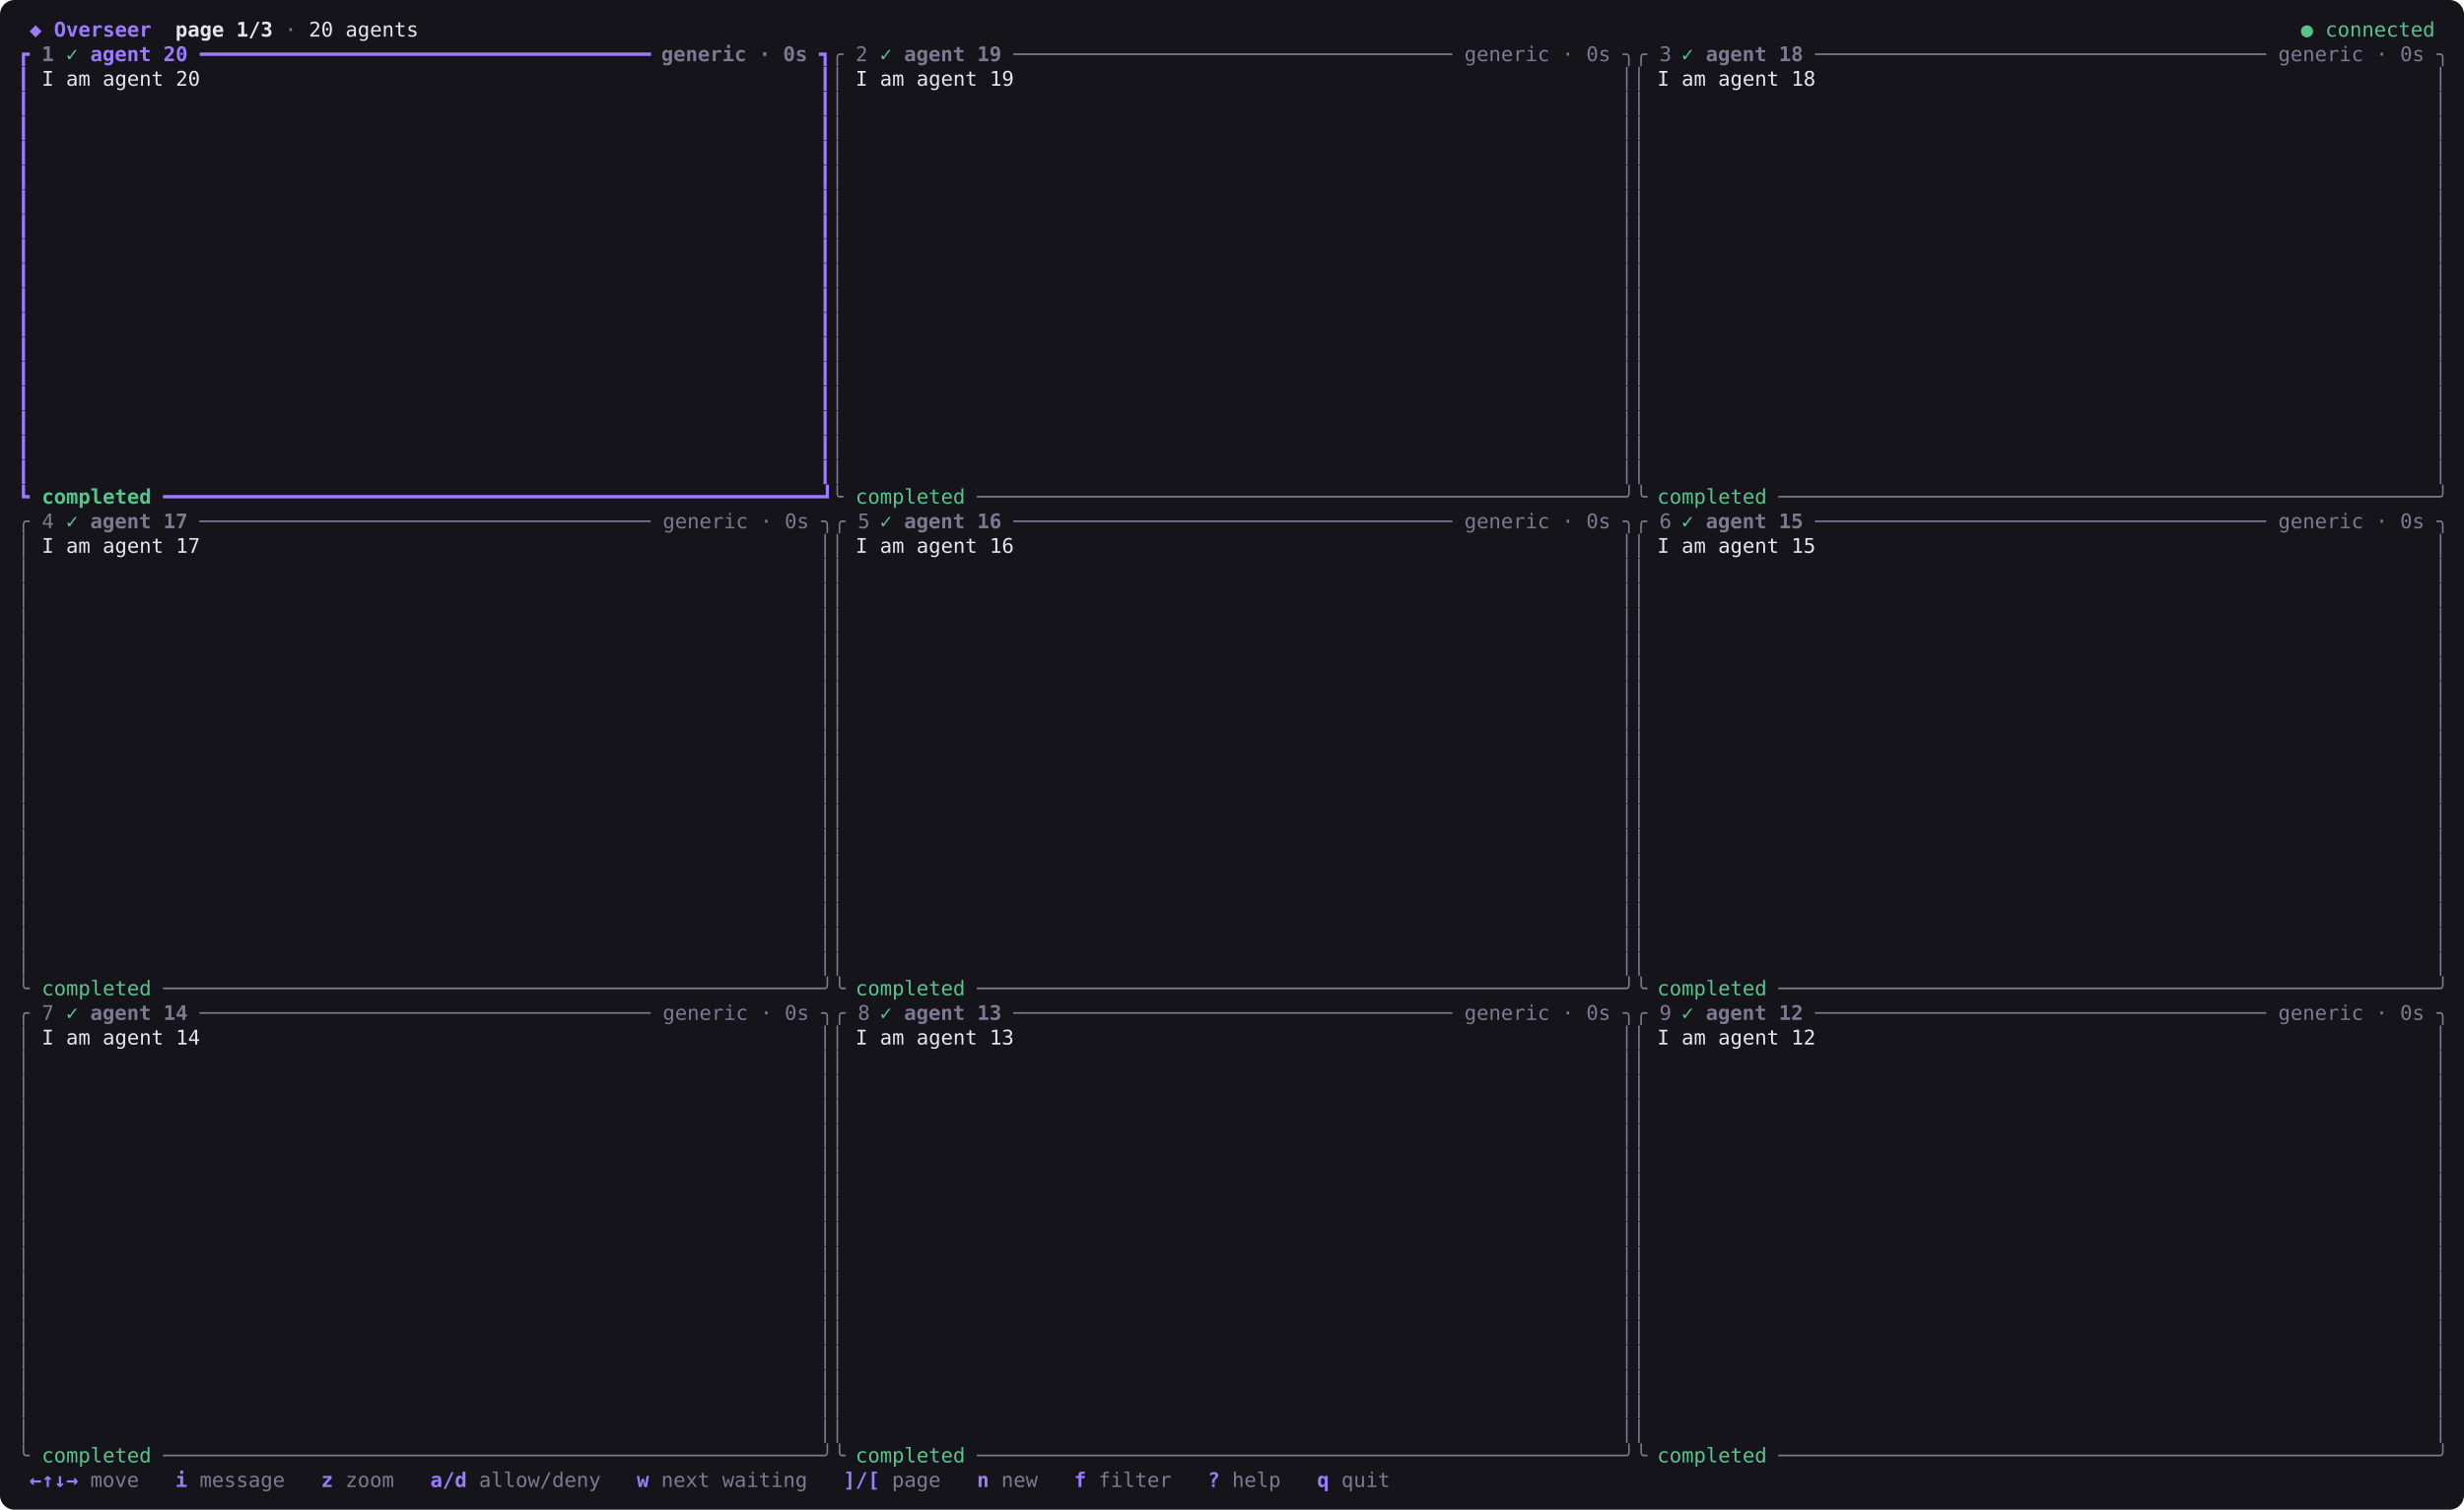
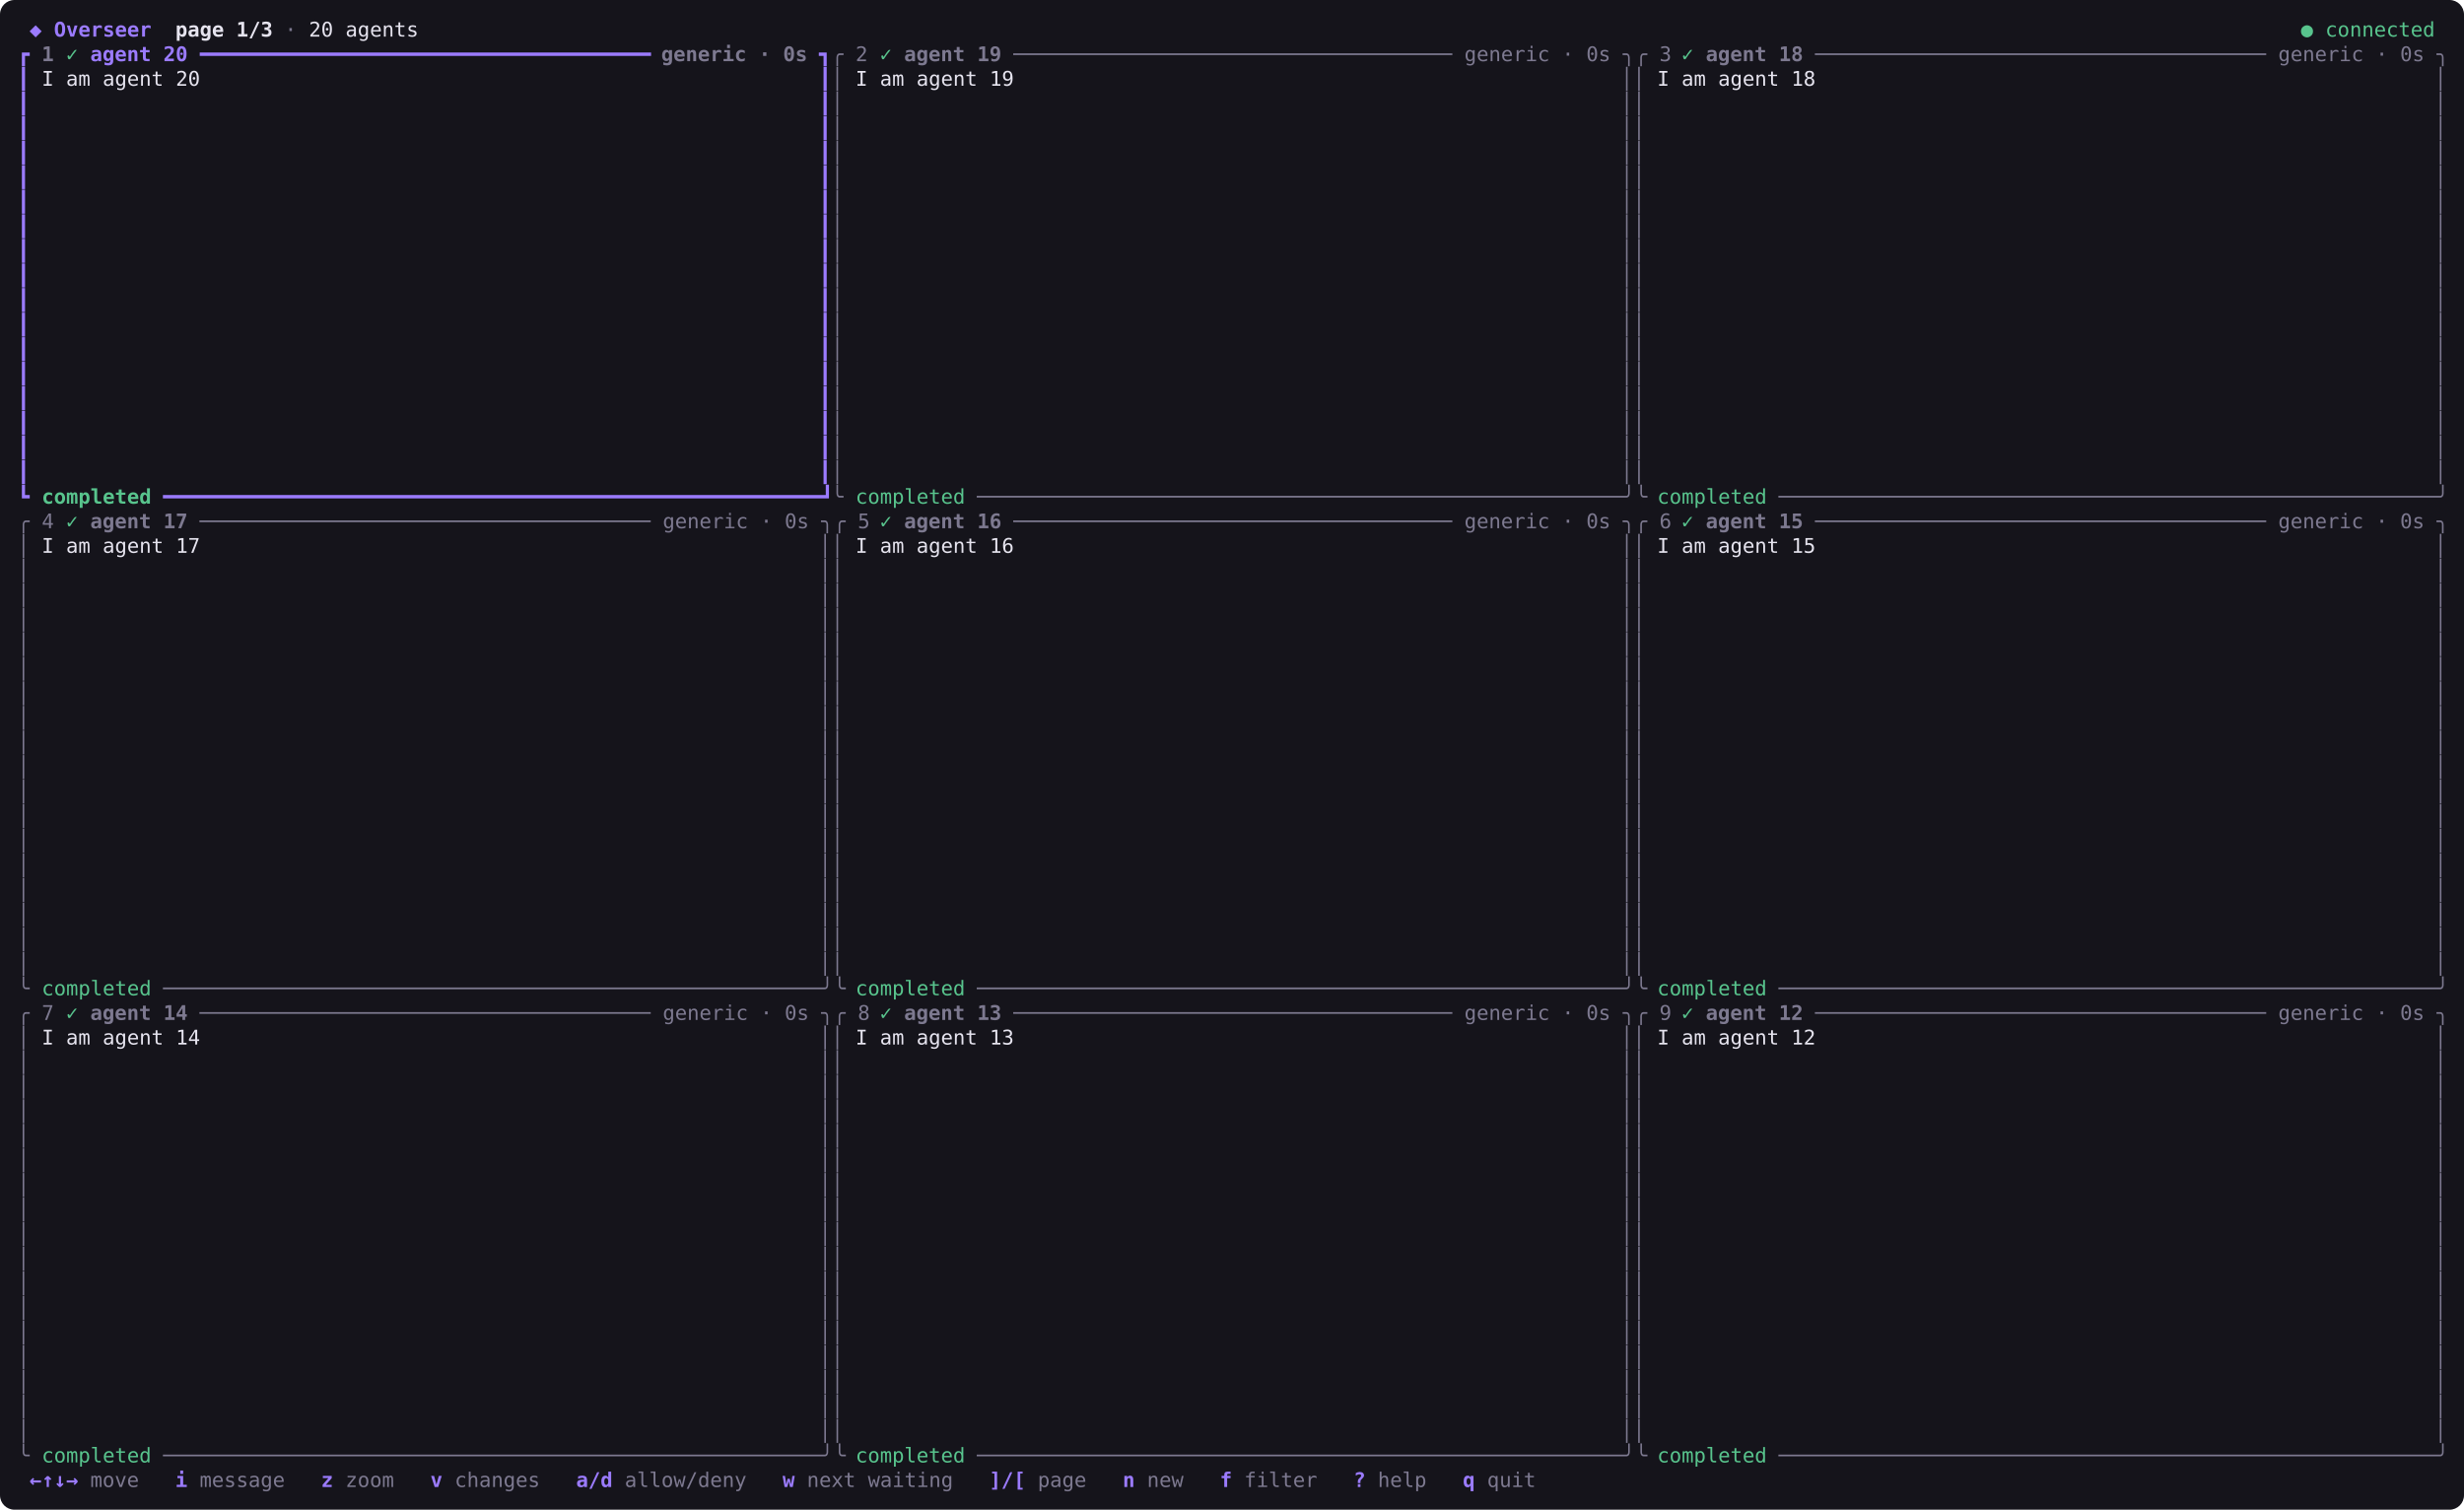
<svg xmlns="http://www.w3.org/2000/svg" width="1704" height="1044" viewBox="0 0 1704 1044">
  <rect width="100%" height="100%" rx="10" fill="#15141b" />
  <g font-family="ui-monospace, SFMono-Regular, Menlo, monospace" font-size="14">
    <text x="12.0" y="25.3" textLength="100.8" lengthAdjust="spacingAndGlyphs" fill="#9b7bff" font-weight="700" xml:space="preserve"> ◆ Overseer </text>
    <text x="112.8" y="25.3" textLength="84.0" lengthAdjust="spacingAndGlyphs" fill="#e6e4ef" font-weight="700" xml:space="preserve"> page 1/3 </text>
    <text x="196.8" y="25.3" textLength="16.8" lengthAdjust="spacingAndGlyphs" fill="#7d7990" xml:space="preserve">· </text>
    <text x="213.6" y="25.3" textLength="1377.6" lengthAdjust="spacingAndGlyphs" fill="#e6e4ef" xml:space="preserve">20 agents                                                                                                                                                           </text>
    <text x="1591.2" y="25.3" textLength="100.8" lengthAdjust="spacingAndGlyphs" fill="#58c48d" xml:space="preserve">● connected </text>
    <text x="12.0" y="42.3" textLength="8.4" lengthAdjust="spacingAndGlyphs" fill="#9b7bff" font-weight="700" xml:space="preserve">┏</text>
    <text x="20.4" y="42.3" textLength="25.2" lengthAdjust="spacingAndGlyphs" fill="#7d7990" font-weight="700" xml:space="preserve"> 1 </text>
    <text x="45.6" y="42.3" textLength="16.8" lengthAdjust="spacingAndGlyphs" fill="#58c48d" font-weight="700" xml:space="preserve">✓ </text>
    <text x="62.4" y="42.3" textLength="386.4" lengthAdjust="spacingAndGlyphs" fill="#9b7bff" font-weight="700" xml:space="preserve">agent 20 ━━━━━━━━━━━━━━━━━━━━━━━━━━━━━━━━━━━━━</text>
    <text x="448.8" y="42.3" textLength="117.6" lengthAdjust="spacingAndGlyphs" fill="#7d7990" font-weight="700" xml:space="preserve"> generic · 0s </text>
    <text x="566.4" y="42.3" textLength="8.4" lengthAdjust="spacingAndGlyphs" fill="#9b7bff" font-weight="700" xml:space="preserve">┓</text>
    <text x="574.8" y="42.3" textLength="33.6" lengthAdjust="spacingAndGlyphs" fill="#7d7990" xml:space="preserve">╭ 2 </text>
    <text x="608.4" y="42.3" textLength="16.8" lengthAdjust="spacingAndGlyphs" fill="#58c48d" xml:space="preserve">✓ </text>
    <text x="625.2" y="42.3" textLength="67.2" lengthAdjust="spacingAndGlyphs" fill="#7d7990" font-weight="700" xml:space="preserve">agent 19</text>
    <text x="692.4" y="42.3" textLength="470.4" lengthAdjust="spacingAndGlyphs" fill="#7d7990" xml:space="preserve"> ──────────────────────────────────── generic · 0s ╮╭ 3 </text>
    <text x="1162.8" y="42.3" textLength="16.8" lengthAdjust="spacingAndGlyphs" fill="#58c48d" xml:space="preserve">✓ </text>
    <text x="1179.6" y="42.3" textLength="67.2" lengthAdjust="spacingAndGlyphs" fill="#7d7990" font-weight="700" xml:space="preserve">agent 18</text>
    <text x="1246.8" y="42.3" textLength="445.2" lengthAdjust="spacingAndGlyphs" fill="#7d7990" xml:space="preserve"> ───────────────────────────────────── generic · 0s ╮</text>
    <text x="12.0" y="59.3" textLength="8.4" lengthAdjust="spacingAndGlyphs" fill="#9b7bff" font-weight="700" xml:space="preserve">┃</text>
    <text x="20.4" y="59.3" textLength="546.0" lengthAdjust="spacingAndGlyphs" fill="#e6e4ef" xml:space="preserve"> I am agent 20                                                   </text>
    <text x="566.4" y="59.3" textLength="8.4" lengthAdjust="spacingAndGlyphs" fill="#9b7bff" font-weight="700" xml:space="preserve">┃</text>
    <text x="574.8" y="59.3" textLength="8.4" lengthAdjust="spacingAndGlyphs" fill="#7d7990" xml:space="preserve">│</text>
    <text x="583.2" y="59.3" textLength="537.6" lengthAdjust="spacingAndGlyphs" fill="#e6e4ef" xml:space="preserve"> I am agent 19                                                  </text>
    <text x="1120.8" y="59.3" textLength="16.8" lengthAdjust="spacingAndGlyphs" fill="#7d7990" xml:space="preserve">││</text>
    <text x="1137.6" y="59.3" textLength="546.0" lengthAdjust="spacingAndGlyphs" fill="#e6e4ef" xml:space="preserve"> I am agent 18                                                   </text>
    <text x="1683.6" y="59.3" textLength="8.4" lengthAdjust="spacingAndGlyphs" fill="#7d7990" xml:space="preserve">│</text>
    <text x="12.0" y="76.3" textLength="8.4" lengthAdjust="spacingAndGlyphs" fill="#9b7bff" font-weight="700" xml:space="preserve">┃</text>
    <text x="566.4" y="76.3" textLength="8.4" lengthAdjust="spacingAndGlyphs" fill="#9b7bff" font-weight="700" xml:space="preserve">┃</text>
    <text x="574.8" y="76.3" textLength="8.4" lengthAdjust="spacingAndGlyphs" fill="#7d7990" xml:space="preserve">│</text>
    <text x="1120.8" y="76.3" textLength="16.8" lengthAdjust="spacingAndGlyphs" fill="#7d7990" xml:space="preserve">││</text>
    <text x="1683.6" y="76.3" textLength="8.4" lengthAdjust="spacingAndGlyphs" fill="#7d7990" xml:space="preserve">│</text>
    <text x="12.0" y="93.3" textLength="8.4" lengthAdjust="spacingAndGlyphs" fill="#9b7bff" font-weight="700" xml:space="preserve">┃</text>
    <text x="566.4" y="93.3" textLength="8.4" lengthAdjust="spacingAndGlyphs" fill="#9b7bff" font-weight="700" xml:space="preserve">┃</text>
    <text x="574.8" y="93.3" textLength="8.4" lengthAdjust="spacingAndGlyphs" fill="#7d7990" xml:space="preserve">│</text>
    <text x="1120.8" y="93.3" textLength="16.8" lengthAdjust="spacingAndGlyphs" fill="#7d7990" xml:space="preserve">││</text>
    <text x="1683.6" y="93.3" textLength="8.4" lengthAdjust="spacingAndGlyphs" fill="#7d7990" xml:space="preserve">│</text>
    <text x="12.0" y="110.3" textLength="8.4" lengthAdjust="spacingAndGlyphs" fill="#9b7bff" font-weight="700" xml:space="preserve">┃</text>
    <text x="566.4" y="110.3" textLength="8.4" lengthAdjust="spacingAndGlyphs" fill="#9b7bff" font-weight="700" xml:space="preserve">┃</text>
    <text x="574.8" y="110.3" textLength="8.4" lengthAdjust="spacingAndGlyphs" fill="#7d7990" xml:space="preserve">│</text>
    <text x="1120.8" y="110.3" textLength="16.8" lengthAdjust="spacingAndGlyphs" fill="#7d7990" xml:space="preserve">││</text>
    <text x="1683.6" y="110.3" textLength="8.4" lengthAdjust="spacingAndGlyphs" fill="#7d7990" xml:space="preserve">│</text>
    <text x="12.0" y="127.3" textLength="8.4" lengthAdjust="spacingAndGlyphs" fill="#9b7bff" font-weight="700" xml:space="preserve">┃</text>
    <text x="566.4" y="127.3" textLength="8.4" lengthAdjust="spacingAndGlyphs" fill="#9b7bff" font-weight="700" xml:space="preserve">┃</text>
    <text x="574.8" y="127.3" textLength="8.4" lengthAdjust="spacingAndGlyphs" fill="#7d7990" xml:space="preserve">│</text>
    <text x="1120.8" y="127.3" textLength="16.8" lengthAdjust="spacingAndGlyphs" fill="#7d7990" xml:space="preserve">││</text>
    <text x="1683.6" y="127.3" textLength="8.4" lengthAdjust="spacingAndGlyphs" fill="#7d7990" xml:space="preserve">│</text>
    <text x="12.0" y="144.3" textLength="8.4" lengthAdjust="spacingAndGlyphs" fill="#9b7bff" font-weight="700" xml:space="preserve">┃</text>
    <text x="566.4" y="144.3" textLength="8.4" lengthAdjust="spacingAndGlyphs" fill="#9b7bff" font-weight="700" xml:space="preserve">┃</text>
    <text x="574.8" y="144.3" textLength="8.4" lengthAdjust="spacingAndGlyphs" fill="#7d7990" xml:space="preserve">│</text>
    <text x="1120.8" y="144.3" textLength="16.8" lengthAdjust="spacingAndGlyphs" fill="#7d7990" xml:space="preserve">││</text>
    <text x="1683.6" y="144.3" textLength="8.4" lengthAdjust="spacingAndGlyphs" fill="#7d7990" xml:space="preserve">│</text>
    <text x="12.0" y="161.3" textLength="8.4" lengthAdjust="spacingAndGlyphs" fill="#9b7bff" font-weight="700" xml:space="preserve">┃</text>
    <text x="566.4" y="161.3" textLength="8.4" lengthAdjust="spacingAndGlyphs" fill="#9b7bff" font-weight="700" xml:space="preserve">┃</text>
    <text x="574.8" y="161.3" textLength="8.4" lengthAdjust="spacingAndGlyphs" fill="#7d7990" xml:space="preserve">│</text>
    <text x="1120.8" y="161.3" textLength="16.8" lengthAdjust="spacingAndGlyphs" fill="#7d7990" xml:space="preserve">││</text>
    <text x="1683.6" y="161.3" textLength="8.4" lengthAdjust="spacingAndGlyphs" fill="#7d7990" xml:space="preserve">│</text>
    <text x="12.0" y="178.3" textLength="8.4" lengthAdjust="spacingAndGlyphs" fill="#9b7bff" font-weight="700" xml:space="preserve">┃</text>
    <text x="566.4" y="178.3" textLength="8.4" lengthAdjust="spacingAndGlyphs" fill="#9b7bff" font-weight="700" xml:space="preserve">┃</text>
    <text x="574.8" y="178.3" textLength="8.4" lengthAdjust="spacingAndGlyphs" fill="#7d7990" xml:space="preserve">│</text>
    <text x="1120.8" y="178.3" textLength="16.8" lengthAdjust="spacingAndGlyphs" fill="#7d7990" xml:space="preserve">││</text>
    <text x="1683.6" y="178.3" textLength="8.4" lengthAdjust="spacingAndGlyphs" fill="#7d7990" xml:space="preserve">│</text>
    <text x="12.0" y="195.3" textLength="8.4" lengthAdjust="spacingAndGlyphs" fill="#9b7bff" font-weight="700" xml:space="preserve">┃</text>
    <text x="566.4" y="195.3" textLength="8.4" lengthAdjust="spacingAndGlyphs" fill="#9b7bff" font-weight="700" xml:space="preserve">┃</text>
    <text x="574.8" y="195.3" textLength="8.4" lengthAdjust="spacingAndGlyphs" fill="#7d7990" xml:space="preserve">│</text>
    <text x="1120.8" y="195.3" textLength="16.8" lengthAdjust="spacingAndGlyphs" fill="#7d7990" xml:space="preserve">││</text>
    <text x="1683.6" y="195.3" textLength="8.4" lengthAdjust="spacingAndGlyphs" fill="#7d7990" xml:space="preserve">│</text>
    <text x="12.0" y="212.3" textLength="8.4" lengthAdjust="spacingAndGlyphs" fill="#9b7bff" font-weight="700" xml:space="preserve">┃</text>
    <text x="566.4" y="212.3" textLength="8.4" lengthAdjust="spacingAndGlyphs" fill="#9b7bff" font-weight="700" xml:space="preserve">┃</text>
    <text x="574.8" y="212.3" textLength="8.4" lengthAdjust="spacingAndGlyphs" fill="#7d7990" xml:space="preserve">│</text>
    <text x="1120.8" y="212.3" textLength="16.8" lengthAdjust="spacingAndGlyphs" fill="#7d7990" xml:space="preserve">││</text>
    <text x="1683.6" y="212.3" textLength="8.4" lengthAdjust="spacingAndGlyphs" fill="#7d7990" xml:space="preserve">│</text>
    <text x="12.0" y="229.3" textLength="8.4" lengthAdjust="spacingAndGlyphs" fill="#9b7bff" font-weight="700" xml:space="preserve">┃</text>
    <text x="566.4" y="229.3" textLength="8.4" lengthAdjust="spacingAndGlyphs" fill="#9b7bff" font-weight="700" xml:space="preserve">┃</text>
    <text x="574.8" y="229.3" textLength="8.4" lengthAdjust="spacingAndGlyphs" fill="#7d7990" xml:space="preserve">│</text>
    <text x="1120.8" y="229.3" textLength="16.8" lengthAdjust="spacingAndGlyphs" fill="#7d7990" xml:space="preserve">││</text>
    <text x="1683.6" y="229.3" textLength="8.4" lengthAdjust="spacingAndGlyphs" fill="#7d7990" xml:space="preserve">│</text>
    <text x="12.0" y="246.3" textLength="8.4" lengthAdjust="spacingAndGlyphs" fill="#9b7bff" font-weight="700" xml:space="preserve">┃</text>
    <text x="566.4" y="246.3" textLength="8.4" lengthAdjust="spacingAndGlyphs" fill="#9b7bff" font-weight="700" xml:space="preserve">┃</text>
    <text x="574.8" y="246.3" textLength="8.4" lengthAdjust="spacingAndGlyphs" fill="#7d7990" xml:space="preserve">│</text>
    <text x="1120.8" y="246.3" textLength="16.8" lengthAdjust="spacingAndGlyphs" fill="#7d7990" xml:space="preserve">││</text>
    <text x="1683.6" y="246.3" textLength="8.4" lengthAdjust="spacingAndGlyphs" fill="#7d7990" xml:space="preserve">│</text>
    <text x="12.0" y="263.3" textLength="8.4" lengthAdjust="spacingAndGlyphs" fill="#9b7bff" font-weight="700" xml:space="preserve">┃</text>
    <text x="566.4" y="263.3" textLength="8.4" lengthAdjust="spacingAndGlyphs" fill="#9b7bff" font-weight="700" xml:space="preserve">┃</text>
    <text x="574.8" y="263.3" textLength="8.4" lengthAdjust="spacingAndGlyphs" fill="#7d7990" xml:space="preserve">│</text>
    <text x="1120.8" y="263.3" textLength="16.8" lengthAdjust="spacingAndGlyphs" fill="#7d7990" xml:space="preserve">││</text>
    <text x="1683.6" y="263.3" textLength="8.4" lengthAdjust="spacingAndGlyphs" fill="#7d7990" xml:space="preserve">│</text>
    <text x="12.0" y="280.3" textLength="8.4" lengthAdjust="spacingAndGlyphs" fill="#9b7bff" font-weight="700" xml:space="preserve">┃</text>
    <text x="566.4" y="280.3" textLength="8.4" lengthAdjust="spacingAndGlyphs" fill="#9b7bff" font-weight="700" xml:space="preserve">┃</text>
    <text x="574.8" y="280.3" textLength="8.4" lengthAdjust="spacingAndGlyphs" fill="#7d7990" xml:space="preserve">│</text>
    <text x="1120.8" y="280.3" textLength="16.8" lengthAdjust="spacingAndGlyphs" fill="#7d7990" xml:space="preserve">││</text>
    <text x="1683.6" y="280.3" textLength="8.4" lengthAdjust="spacingAndGlyphs" fill="#7d7990" xml:space="preserve">│</text>
    <text x="12.0" y="297.3" textLength="8.4" lengthAdjust="spacingAndGlyphs" fill="#9b7bff" font-weight="700" xml:space="preserve">┃</text>
    <text x="566.4" y="297.3" textLength="8.4" lengthAdjust="spacingAndGlyphs" fill="#9b7bff" font-weight="700" xml:space="preserve">┃</text>
    <text x="574.8" y="297.3" textLength="8.4" lengthAdjust="spacingAndGlyphs" fill="#7d7990" xml:space="preserve">│</text>
    <text x="1120.8" y="297.3" textLength="16.8" lengthAdjust="spacingAndGlyphs" fill="#7d7990" xml:space="preserve">││</text>
    <text x="1683.6" y="297.3" textLength="8.4" lengthAdjust="spacingAndGlyphs" fill="#7d7990" xml:space="preserve">│</text>
    <text x="12.0" y="314.3" textLength="8.4" lengthAdjust="spacingAndGlyphs" fill="#9b7bff" font-weight="700" xml:space="preserve">┃</text>
    <text x="566.4" y="314.3" textLength="8.4" lengthAdjust="spacingAndGlyphs" fill="#9b7bff" font-weight="700" xml:space="preserve">┃</text>
    <text x="574.8" y="314.3" textLength="8.4" lengthAdjust="spacingAndGlyphs" fill="#7d7990" xml:space="preserve">│</text>
    <text x="1120.8" y="314.3" textLength="16.8" lengthAdjust="spacingAndGlyphs" fill="#7d7990" xml:space="preserve">││</text>
    <text x="1683.6" y="314.3" textLength="8.4" lengthAdjust="spacingAndGlyphs" fill="#7d7990" xml:space="preserve">│</text>
    <text x="12.0" y="331.3" textLength="8.4" lengthAdjust="spacingAndGlyphs" fill="#9b7bff" font-weight="700" xml:space="preserve">┃</text>
    <text x="566.4" y="331.3" textLength="8.4" lengthAdjust="spacingAndGlyphs" fill="#9b7bff" font-weight="700" xml:space="preserve">┃</text>
    <text x="574.8" y="331.3" textLength="8.4" lengthAdjust="spacingAndGlyphs" fill="#7d7990" xml:space="preserve">│</text>
    <text x="1120.8" y="331.3" textLength="16.8" lengthAdjust="spacingAndGlyphs" fill="#7d7990" xml:space="preserve">││</text>
    <text x="1683.6" y="331.3" textLength="8.4" lengthAdjust="spacingAndGlyphs" fill="#7d7990" xml:space="preserve">│</text>
    <text x="12.0" y="348.3" textLength="8.4" lengthAdjust="spacingAndGlyphs" fill="#9b7bff" font-weight="700" xml:space="preserve">┗</text>
    <text x="20.4" y="348.3" textLength="92.4" lengthAdjust="spacingAndGlyphs" fill="#58c48d" font-weight="700" xml:space="preserve"> completed </text>
    <text x="112.8" y="348.3" textLength="462.0" lengthAdjust="spacingAndGlyphs" fill="#9b7bff" font-weight="700" xml:space="preserve">━━━━━━━━━━━━━━━━━━━━━━━━━━━━━━━━━━━━━━━━━━━━━━━━━━━━━━┛</text>
    <text x="574.8" y="348.3" textLength="8.4" lengthAdjust="spacingAndGlyphs" fill="#7d7990" xml:space="preserve">╰</text>
    <text x="583.2" y="348.3" textLength="92.4" lengthAdjust="spacingAndGlyphs" fill="#58c48d" xml:space="preserve"> completed </text>
    <text x="675.6" y="348.3" textLength="462.0" lengthAdjust="spacingAndGlyphs" fill="#7d7990" xml:space="preserve">─────────────────────────────────────────────────────╯╰</text>
    <text x="1137.6" y="348.3" textLength="92.4" lengthAdjust="spacingAndGlyphs" fill="#58c48d" xml:space="preserve"> completed </text>
    <text x="1230.0" y="348.3" textLength="462.0" lengthAdjust="spacingAndGlyphs" fill="#7d7990" xml:space="preserve">──────────────────────────────────────────────────────╯</text>
    <text x="12.0" y="365.3" textLength="33.6" lengthAdjust="spacingAndGlyphs" fill="#7d7990" xml:space="preserve">╭ 4 </text>
    <text x="45.6" y="365.3" textLength="16.8" lengthAdjust="spacingAndGlyphs" fill="#58c48d" xml:space="preserve">✓ </text>
    <text x="62.4" y="365.3" textLength="67.2" lengthAdjust="spacingAndGlyphs" fill="#7d7990" font-weight="700" xml:space="preserve">agent 17</text>
    <text x="129.6" y="365.3" textLength="478.8" lengthAdjust="spacingAndGlyphs" fill="#7d7990" xml:space="preserve"> ───────────────────────────────────── generic · 0s ╮╭ 5 </text>
    <text x="608.4" y="365.3" textLength="16.8" lengthAdjust="spacingAndGlyphs" fill="#58c48d" xml:space="preserve">✓ </text>
    <text x="625.2" y="365.3" textLength="67.2" lengthAdjust="spacingAndGlyphs" fill="#7d7990" font-weight="700" xml:space="preserve">agent 16</text>
    <text x="692.4" y="365.3" textLength="470.4" lengthAdjust="spacingAndGlyphs" fill="#7d7990" xml:space="preserve"> ──────────────────────────────────── generic · 0s ╮╭ 6 </text>
    <text x="1162.8" y="365.3" textLength="16.8" lengthAdjust="spacingAndGlyphs" fill="#58c48d" xml:space="preserve">✓ </text>
    <text x="1179.6" y="365.3" textLength="67.2" lengthAdjust="spacingAndGlyphs" fill="#7d7990" font-weight="700" xml:space="preserve">agent 15</text>
    <text x="1246.8" y="365.3" textLength="445.2" lengthAdjust="spacingAndGlyphs" fill="#7d7990" xml:space="preserve"> ───────────────────────────────────── generic · 0s ╮</text>
    <text x="12.0" y="382.3" textLength="8.4" lengthAdjust="spacingAndGlyphs" fill="#7d7990" xml:space="preserve">│</text>
    <text x="20.4" y="382.3" textLength="546.0" lengthAdjust="spacingAndGlyphs" fill="#e6e4ef" xml:space="preserve"> I am agent 17                                                   </text>
    <text x="566.4" y="382.3" textLength="16.8" lengthAdjust="spacingAndGlyphs" fill="#7d7990" xml:space="preserve">││</text>
    <text x="583.2" y="382.3" textLength="537.6" lengthAdjust="spacingAndGlyphs" fill="#e6e4ef" xml:space="preserve"> I am agent 16                                                  </text>
    <text x="1120.8" y="382.3" textLength="16.8" lengthAdjust="spacingAndGlyphs" fill="#7d7990" xml:space="preserve">││</text>
    <text x="1137.6" y="382.3" textLength="546.0" lengthAdjust="spacingAndGlyphs" fill="#e6e4ef" xml:space="preserve"> I am agent 15                                                   </text>
    <text x="1683.6" y="382.3" textLength="8.4" lengthAdjust="spacingAndGlyphs" fill="#7d7990" xml:space="preserve">│</text>
    <text x="12.0" y="399.3" textLength="8.4" lengthAdjust="spacingAndGlyphs" fill="#7d7990" xml:space="preserve">│</text>
    <text x="566.4" y="399.3" textLength="16.8" lengthAdjust="spacingAndGlyphs" fill="#7d7990" xml:space="preserve">││</text>
    <text x="1120.8" y="399.3" textLength="16.8" lengthAdjust="spacingAndGlyphs" fill="#7d7990" xml:space="preserve">││</text>
    <text x="1683.6" y="399.3" textLength="8.4" lengthAdjust="spacingAndGlyphs" fill="#7d7990" xml:space="preserve">│</text>
    <text x="12.0" y="416.3" textLength="8.4" lengthAdjust="spacingAndGlyphs" fill="#7d7990" xml:space="preserve">│</text>
    <text x="566.4" y="416.3" textLength="16.8" lengthAdjust="spacingAndGlyphs" fill="#7d7990" xml:space="preserve">││</text>
    <text x="1120.8" y="416.3" textLength="16.8" lengthAdjust="spacingAndGlyphs" fill="#7d7990" xml:space="preserve">││</text>
    <text x="1683.6" y="416.3" textLength="8.4" lengthAdjust="spacingAndGlyphs" fill="#7d7990" xml:space="preserve">│</text>
    <text x="12.0" y="433.3" textLength="8.4" lengthAdjust="spacingAndGlyphs" fill="#7d7990" xml:space="preserve">│</text>
    <text x="566.4" y="433.3" textLength="16.8" lengthAdjust="spacingAndGlyphs" fill="#7d7990" xml:space="preserve">││</text>
    <text x="1120.8" y="433.3" textLength="16.8" lengthAdjust="spacingAndGlyphs" fill="#7d7990" xml:space="preserve">││</text>
    <text x="1683.6" y="433.3" textLength="8.4" lengthAdjust="spacingAndGlyphs" fill="#7d7990" xml:space="preserve">│</text>
    <text x="12.0" y="450.3" textLength="8.4" lengthAdjust="spacingAndGlyphs" fill="#7d7990" xml:space="preserve">│</text>
    <text x="566.4" y="450.3" textLength="16.8" lengthAdjust="spacingAndGlyphs" fill="#7d7990" xml:space="preserve">││</text>
    <text x="1120.8" y="450.3" textLength="16.8" lengthAdjust="spacingAndGlyphs" fill="#7d7990" xml:space="preserve">││</text>
    <text x="1683.6" y="450.3" textLength="8.4" lengthAdjust="spacingAndGlyphs" fill="#7d7990" xml:space="preserve">│</text>
    <text x="12.0" y="467.3" textLength="8.4" lengthAdjust="spacingAndGlyphs" fill="#7d7990" xml:space="preserve">│</text>
    <text x="566.4" y="467.3" textLength="16.8" lengthAdjust="spacingAndGlyphs" fill="#7d7990" xml:space="preserve">││</text>
    <text x="1120.8" y="467.3" textLength="16.8" lengthAdjust="spacingAndGlyphs" fill="#7d7990" xml:space="preserve">││</text>
    <text x="1683.6" y="467.3" textLength="8.4" lengthAdjust="spacingAndGlyphs" fill="#7d7990" xml:space="preserve">│</text>
    <text x="12.0" y="484.3" textLength="8.4" lengthAdjust="spacingAndGlyphs" fill="#7d7990" xml:space="preserve">│</text>
    <text x="566.4" y="484.3" textLength="16.8" lengthAdjust="spacingAndGlyphs" fill="#7d7990" xml:space="preserve">││</text>
    <text x="1120.8" y="484.3" textLength="16.8" lengthAdjust="spacingAndGlyphs" fill="#7d7990" xml:space="preserve">││</text>
    <text x="1683.6" y="484.3" textLength="8.4" lengthAdjust="spacingAndGlyphs" fill="#7d7990" xml:space="preserve">│</text>
    <text x="12.0" y="501.3" textLength="8.4" lengthAdjust="spacingAndGlyphs" fill="#7d7990" xml:space="preserve">│</text>
    <text x="566.4" y="501.3" textLength="16.8" lengthAdjust="spacingAndGlyphs" fill="#7d7990" xml:space="preserve">││</text>
    <text x="1120.8" y="501.3" textLength="16.8" lengthAdjust="spacingAndGlyphs" fill="#7d7990" xml:space="preserve">││</text>
    <text x="1683.6" y="501.3" textLength="8.4" lengthAdjust="spacingAndGlyphs" fill="#7d7990" xml:space="preserve">│</text>
    <text x="12.0" y="518.3" textLength="8.4" lengthAdjust="spacingAndGlyphs" fill="#7d7990" xml:space="preserve">│</text>
    <text x="566.4" y="518.3" textLength="16.8" lengthAdjust="spacingAndGlyphs" fill="#7d7990" xml:space="preserve">││</text>
    <text x="1120.8" y="518.3" textLength="16.8" lengthAdjust="spacingAndGlyphs" fill="#7d7990" xml:space="preserve">││</text>
    <text x="1683.6" y="518.3" textLength="8.4" lengthAdjust="spacingAndGlyphs" fill="#7d7990" xml:space="preserve">│</text>
    <text x="12.0" y="535.3" textLength="8.4" lengthAdjust="spacingAndGlyphs" fill="#7d7990" xml:space="preserve">│</text>
    <text x="566.4" y="535.3" textLength="16.8" lengthAdjust="spacingAndGlyphs" fill="#7d7990" xml:space="preserve">││</text>
    <text x="1120.8" y="535.3" textLength="16.8" lengthAdjust="spacingAndGlyphs" fill="#7d7990" xml:space="preserve">││</text>
    <text x="1683.6" y="535.3" textLength="8.4" lengthAdjust="spacingAndGlyphs" fill="#7d7990" xml:space="preserve">│</text>
    <text x="12.0" y="552.3" textLength="8.4" lengthAdjust="spacingAndGlyphs" fill="#7d7990" xml:space="preserve">│</text>
    <text x="566.4" y="552.3" textLength="16.8" lengthAdjust="spacingAndGlyphs" fill="#7d7990" xml:space="preserve">││</text>
    <text x="1120.8" y="552.3" textLength="16.8" lengthAdjust="spacingAndGlyphs" fill="#7d7990" xml:space="preserve">││</text>
    <text x="1683.6" y="552.3" textLength="8.4" lengthAdjust="spacingAndGlyphs" fill="#7d7990" xml:space="preserve">│</text>
    <text x="12.0" y="569.3" textLength="8.4" lengthAdjust="spacingAndGlyphs" fill="#7d7990" xml:space="preserve">│</text>
    <text x="566.4" y="569.3" textLength="16.8" lengthAdjust="spacingAndGlyphs" fill="#7d7990" xml:space="preserve">││</text>
    <text x="1120.8" y="569.3" textLength="16.8" lengthAdjust="spacingAndGlyphs" fill="#7d7990" xml:space="preserve">││</text>
    <text x="1683.6" y="569.3" textLength="8.4" lengthAdjust="spacingAndGlyphs" fill="#7d7990" xml:space="preserve">│</text>
    <text x="12.0" y="586.3" textLength="8.4" lengthAdjust="spacingAndGlyphs" fill="#7d7990" xml:space="preserve">│</text>
    <text x="566.4" y="586.3" textLength="16.8" lengthAdjust="spacingAndGlyphs" fill="#7d7990" xml:space="preserve">││</text>
    <text x="1120.8" y="586.3" textLength="16.8" lengthAdjust="spacingAndGlyphs" fill="#7d7990" xml:space="preserve">││</text>
    <text x="1683.6" y="586.3" textLength="8.4" lengthAdjust="spacingAndGlyphs" fill="#7d7990" xml:space="preserve">│</text>
    <text x="12.0" y="603.3" textLength="8.4" lengthAdjust="spacingAndGlyphs" fill="#7d7990" xml:space="preserve">│</text>
    <text x="566.4" y="603.3" textLength="16.8" lengthAdjust="spacingAndGlyphs" fill="#7d7990" xml:space="preserve">││</text>
    <text x="1120.8" y="603.3" textLength="16.8" lengthAdjust="spacingAndGlyphs" fill="#7d7990" xml:space="preserve">││</text>
    <text x="1683.6" y="603.3" textLength="8.4" lengthAdjust="spacingAndGlyphs" fill="#7d7990" xml:space="preserve">│</text>
    <text x="12.0" y="620.3" textLength="8.4" lengthAdjust="spacingAndGlyphs" fill="#7d7990" xml:space="preserve">│</text>
    <text x="566.4" y="620.3" textLength="16.8" lengthAdjust="spacingAndGlyphs" fill="#7d7990" xml:space="preserve">││</text>
    <text x="1120.8" y="620.3" textLength="16.8" lengthAdjust="spacingAndGlyphs" fill="#7d7990" xml:space="preserve">││</text>
    <text x="1683.6" y="620.3" textLength="8.4" lengthAdjust="spacingAndGlyphs" fill="#7d7990" xml:space="preserve">│</text>
    <text x="12.0" y="637.3" textLength="8.4" lengthAdjust="spacingAndGlyphs" fill="#7d7990" xml:space="preserve">│</text>
    <text x="566.4" y="637.3" textLength="16.8" lengthAdjust="spacingAndGlyphs" fill="#7d7990" xml:space="preserve">││</text>
    <text x="1120.8" y="637.3" textLength="16.8" lengthAdjust="spacingAndGlyphs" fill="#7d7990" xml:space="preserve">││</text>
    <text x="1683.6" y="637.3" textLength="8.4" lengthAdjust="spacingAndGlyphs" fill="#7d7990" xml:space="preserve">│</text>
    <text x="12.0" y="654.3" textLength="8.4" lengthAdjust="spacingAndGlyphs" fill="#7d7990" xml:space="preserve">│</text>
    <text x="566.4" y="654.3" textLength="16.8" lengthAdjust="spacingAndGlyphs" fill="#7d7990" xml:space="preserve">││</text>
    <text x="1120.8" y="654.3" textLength="16.8" lengthAdjust="spacingAndGlyphs" fill="#7d7990" xml:space="preserve">││</text>
    <text x="1683.6" y="654.3" textLength="8.4" lengthAdjust="spacingAndGlyphs" fill="#7d7990" xml:space="preserve">│</text>
    <text x="12.0" y="671.3" textLength="8.4" lengthAdjust="spacingAndGlyphs" fill="#7d7990" xml:space="preserve">│</text>
    <text x="566.4" y="671.3" textLength="16.8" lengthAdjust="spacingAndGlyphs" fill="#7d7990" xml:space="preserve">││</text>
    <text x="1120.8" y="671.3" textLength="16.8" lengthAdjust="spacingAndGlyphs" fill="#7d7990" xml:space="preserve">││</text>
    <text x="1683.6" y="671.3" textLength="8.4" lengthAdjust="spacingAndGlyphs" fill="#7d7990" xml:space="preserve">│</text>
    <text x="12.0" y="688.3" textLength="8.4" lengthAdjust="spacingAndGlyphs" fill="#7d7990" xml:space="preserve">╰</text>
    <text x="20.4" y="688.3" textLength="92.4" lengthAdjust="spacingAndGlyphs" fill="#58c48d" xml:space="preserve"> completed </text>
    <text x="112.8" y="688.3" textLength="470.4" lengthAdjust="spacingAndGlyphs" fill="#7d7990" xml:space="preserve">──────────────────────────────────────────────────────╯╰</text>
    <text x="583.2" y="688.3" textLength="92.4" lengthAdjust="spacingAndGlyphs" fill="#58c48d" xml:space="preserve"> completed </text>
    <text x="675.6" y="688.3" textLength="462.0" lengthAdjust="spacingAndGlyphs" fill="#7d7990" xml:space="preserve">─────────────────────────────────────────────────────╯╰</text>
    <text x="1137.6" y="688.3" textLength="92.4" lengthAdjust="spacingAndGlyphs" fill="#58c48d" xml:space="preserve"> completed </text>
    <text x="1230.0" y="688.3" textLength="462.0" lengthAdjust="spacingAndGlyphs" fill="#7d7990" xml:space="preserve">──────────────────────────────────────────────────────╯</text>
    <text x="12.0" y="705.3" textLength="33.6" lengthAdjust="spacingAndGlyphs" fill="#7d7990" xml:space="preserve">╭ 7 </text>
    <text x="45.6" y="705.3" textLength="16.8" lengthAdjust="spacingAndGlyphs" fill="#58c48d" xml:space="preserve">✓ </text>
    <text x="62.4" y="705.3" textLength="67.2" lengthAdjust="spacingAndGlyphs" fill="#7d7990" font-weight="700" xml:space="preserve">agent 14</text>
    <text x="129.6" y="705.3" textLength="478.8" lengthAdjust="spacingAndGlyphs" fill="#7d7990" xml:space="preserve"> ───────────────────────────────────── generic · 0s ╮╭ 8 </text>
    <text x="608.4" y="705.3" textLength="16.8" lengthAdjust="spacingAndGlyphs" fill="#58c48d" xml:space="preserve">✓ </text>
    <text x="625.2" y="705.3" textLength="67.2" lengthAdjust="spacingAndGlyphs" fill="#7d7990" font-weight="700" xml:space="preserve">agent 13</text>
    <text x="692.4" y="705.3" textLength="470.4" lengthAdjust="spacingAndGlyphs" fill="#7d7990" xml:space="preserve"> ──────────────────────────────────── generic · 0s ╮╭ 9 </text>
    <text x="1162.8" y="705.3" textLength="16.8" lengthAdjust="spacingAndGlyphs" fill="#58c48d" xml:space="preserve">✓ </text>
    <text x="1179.6" y="705.3" textLength="67.2" lengthAdjust="spacingAndGlyphs" fill="#7d7990" font-weight="700" xml:space="preserve">agent 12</text>
    <text x="1246.8" y="705.3" textLength="445.2" lengthAdjust="spacingAndGlyphs" fill="#7d7990" xml:space="preserve"> ───────────────────────────────────── generic · 0s ╮</text>
    <text x="12.0" y="722.3" textLength="8.4" lengthAdjust="spacingAndGlyphs" fill="#7d7990" xml:space="preserve">│</text>
    <text x="20.4" y="722.3" textLength="546.0" lengthAdjust="spacingAndGlyphs" fill="#e6e4ef" xml:space="preserve"> I am agent 14                                                   </text>
    <text x="566.4" y="722.3" textLength="16.8" lengthAdjust="spacingAndGlyphs" fill="#7d7990" xml:space="preserve">││</text>
    <text x="583.2" y="722.3" textLength="537.6" lengthAdjust="spacingAndGlyphs" fill="#e6e4ef" xml:space="preserve"> I am agent 13                                                  </text>
    <text x="1120.8" y="722.3" textLength="16.8" lengthAdjust="spacingAndGlyphs" fill="#7d7990" xml:space="preserve">││</text>
    <text x="1137.6" y="722.3" textLength="546.0" lengthAdjust="spacingAndGlyphs" fill="#e6e4ef" xml:space="preserve"> I am agent 12                                                   </text>
    <text x="1683.6" y="722.3" textLength="8.4" lengthAdjust="spacingAndGlyphs" fill="#7d7990" xml:space="preserve">│</text>
    <text x="12.0" y="739.3" textLength="8.4" lengthAdjust="spacingAndGlyphs" fill="#7d7990" xml:space="preserve">│</text>
    <text x="566.4" y="739.3" textLength="16.8" lengthAdjust="spacingAndGlyphs" fill="#7d7990" xml:space="preserve">││</text>
    <text x="1120.8" y="739.3" textLength="16.8" lengthAdjust="spacingAndGlyphs" fill="#7d7990" xml:space="preserve">││</text>
    <text x="1683.6" y="739.3" textLength="8.4" lengthAdjust="spacingAndGlyphs" fill="#7d7990" xml:space="preserve">│</text>
    <text x="12.0" y="756.3" textLength="8.4" lengthAdjust="spacingAndGlyphs" fill="#7d7990" xml:space="preserve">│</text>
    <text x="566.4" y="756.3" textLength="16.8" lengthAdjust="spacingAndGlyphs" fill="#7d7990" xml:space="preserve">││</text>
    <text x="1120.8" y="756.3" textLength="16.8" lengthAdjust="spacingAndGlyphs" fill="#7d7990" xml:space="preserve">││</text>
    <text x="1683.6" y="756.3" textLength="8.4" lengthAdjust="spacingAndGlyphs" fill="#7d7990" xml:space="preserve">│</text>
    <text x="12.0" y="773.3" textLength="8.4" lengthAdjust="spacingAndGlyphs" fill="#7d7990" xml:space="preserve">│</text>
    <text x="566.4" y="773.3" textLength="16.8" lengthAdjust="spacingAndGlyphs" fill="#7d7990" xml:space="preserve">││</text>
    <text x="1120.8" y="773.3" textLength="16.8" lengthAdjust="spacingAndGlyphs" fill="#7d7990" xml:space="preserve">││</text>
    <text x="1683.6" y="773.3" textLength="8.4" lengthAdjust="spacingAndGlyphs" fill="#7d7990" xml:space="preserve">│</text>
    <text x="12.0" y="790.3" textLength="8.4" lengthAdjust="spacingAndGlyphs" fill="#7d7990" xml:space="preserve">│</text>
    <text x="566.4" y="790.3" textLength="16.8" lengthAdjust="spacingAndGlyphs" fill="#7d7990" xml:space="preserve">││</text>
    <text x="1120.8" y="790.3" textLength="16.8" lengthAdjust="spacingAndGlyphs" fill="#7d7990" xml:space="preserve">││</text>
    <text x="1683.6" y="790.3" textLength="8.4" lengthAdjust="spacingAndGlyphs" fill="#7d7990" xml:space="preserve">│</text>
    <text x="12.0" y="807.3" textLength="8.4" lengthAdjust="spacingAndGlyphs" fill="#7d7990" xml:space="preserve">│</text>
    <text x="566.4" y="807.3" textLength="16.8" lengthAdjust="spacingAndGlyphs" fill="#7d7990" xml:space="preserve">││</text>
    <text x="1120.8" y="807.3" textLength="16.8" lengthAdjust="spacingAndGlyphs" fill="#7d7990" xml:space="preserve">││</text>
    <text x="1683.6" y="807.3" textLength="8.4" lengthAdjust="spacingAndGlyphs" fill="#7d7990" xml:space="preserve">│</text>
    <text x="12.0" y="824.3" textLength="8.4" lengthAdjust="spacingAndGlyphs" fill="#7d7990" xml:space="preserve">│</text>
    <text x="566.4" y="824.3" textLength="16.8" lengthAdjust="spacingAndGlyphs" fill="#7d7990" xml:space="preserve">││</text>
    <text x="1120.8" y="824.3" textLength="16.8" lengthAdjust="spacingAndGlyphs" fill="#7d7990" xml:space="preserve">││</text>
    <text x="1683.6" y="824.3" textLength="8.4" lengthAdjust="spacingAndGlyphs" fill="#7d7990" xml:space="preserve">│</text>
    <text x="12.0" y="841.3" textLength="8.4" lengthAdjust="spacingAndGlyphs" fill="#7d7990" xml:space="preserve">│</text>
    <text x="566.4" y="841.3" textLength="16.8" lengthAdjust="spacingAndGlyphs" fill="#7d7990" xml:space="preserve">││</text>
    <text x="1120.8" y="841.3" textLength="16.8" lengthAdjust="spacingAndGlyphs" fill="#7d7990" xml:space="preserve">││</text>
    <text x="1683.6" y="841.3" textLength="8.4" lengthAdjust="spacingAndGlyphs" fill="#7d7990" xml:space="preserve">│</text>
    <text x="12.0" y="858.3" textLength="8.4" lengthAdjust="spacingAndGlyphs" fill="#7d7990" xml:space="preserve">│</text>
    <text x="566.4" y="858.3" textLength="16.8" lengthAdjust="spacingAndGlyphs" fill="#7d7990" xml:space="preserve">││</text>
    <text x="1120.8" y="858.3" textLength="16.8" lengthAdjust="spacingAndGlyphs" fill="#7d7990" xml:space="preserve">││</text>
    <text x="1683.6" y="858.3" textLength="8.4" lengthAdjust="spacingAndGlyphs" fill="#7d7990" xml:space="preserve">│</text>
    <text x="12.0" y="875.3" textLength="8.4" lengthAdjust="spacingAndGlyphs" fill="#7d7990" xml:space="preserve">│</text>
    <text x="566.4" y="875.3" textLength="16.8" lengthAdjust="spacingAndGlyphs" fill="#7d7990" xml:space="preserve">││</text>
    <text x="1120.8" y="875.3" textLength="16.8" lengthAdjust="spacingAndGlyphs" fill="#7d7990" xml:space="preserve">││</text>
    <text x="1683.6" y="875.3" textLength="8.4" lengthAdjust="spacingAndGlyphs" fill="#7d7990" xml:space="preserve">│</text>
    <text x="12.0" y="892.3" textLength="8.4" lengthAdjust="spacingAndGlyphs" fill="#7d7990" xml:space="preserve">│</text>
    <text x="566.4" y="892.3" textLength="16.8" lengthAdjust="spacingAndGlyphs" fill="#7d7990" xml:space="preserve">││</text>
    <text x="1120.8" y="892.3" textLength="16.8" lengthAdjust="spacingAndGlyphs" fill="#7d7990" xml:space="preserve">││</text>
    <text x="1683.6" y="892.3" textLength="8.4" lengthAdjust="spacingAndGlyphs" fill="#7d7990" xml:space="preserve">│</text>
    <text x="12.0" y="909.3" textLength="8.4" lengthAdjust="spacingAndGlyphs" fill="#7d7990" xml:space="preserve">│</text>
    <text x="566.4" y="909.3" textLength="16.8" lengthAdjust="spacingAndGlyphs" fill="#7d7990" xml:space="preserve">││</text>
    <text x="1120.8" y="909.3" textLength="16.8" lengthAdjust="spacingAndGlyphs" fill="#7d7990" xml:space="preserve">││</text>
    <text x="1683.6" y="909.3" textLength="8.4" lengthAdjust="spacingAndGlyphs" fill="#7d7990" xml:space="preserve">│</text>
    <text x="12.0" y="926.3" textLength="8.4" lengthAdjust="spacingAndGlyphs" fill="#7d7990" xml:space="preserve">│</text>
    <text x="566.4" y="926.3" textLength="16.8" lengthAdjust="spacingAndGlyphs" fill="#7d7990" xml:space="preserve">││</text>
    <text x="1120.8" y="926.3" textLength="16.8" lengthAdjust="spacingAndGlyphs" fill="#7d7990" xml:space="preserve">││</text>
    <text x="1683.6" y="926.3" textLength="8.4" lengthAdjust="spacingAndGlyphs" fill="#7d7990" xml:space="preserve">│</text>
    <text x="12.0" y="943.3" textLength="8.4" lengthAdjust="spacingAndGlyphs" fill="#7d7990" xml:space="preserve">│</text>
    <text x="566.4" y="943.3" textLength="16.8" lengthAdjust="spacingAndGlyphs" fill="#7d7990" xml:space="preserve">││</text>
    <text x="1120.8" y="943.3" textLength="16.8" lengthAdjust="spacingAndGlyphs" fill="#7d7990" xml:space="preserve">││</text>
    <text x="1683.6" y="943.3" textLength="8.4" lengthAdjust="spacingAndGlyphs" fill="#7d7990" xml:space="preserve">│</text>
    <text x="12.0" y="960.3" textLength="8.4" lengthAdjust="spacingAndGlyphs" fill="#7d7990" xml:space="preserve">│</text>
    <text x="566.4" y="960.3" textLength="16.8" lengthAdjust="spacingAndGlyphs" fill="#7d7990" xml:space="preserve">││</text>
    <text x="1120.8" y="960.3" textLength="16.8" lengthAdjust="spacingAndGlyphs" fill="#7d7990" xml:space="preserve">││</text>
    <text x="1683.6" y="960.3" textLength="8.4" lengthAdjust="spacingAndGlyphs" fill="#7d7990" xml:space="preserve">│</text>
    <text x="12.0" y="977.3" textLength="8.4" lengthAdjust="spacingAndGlyphs" fill="#7d7990" xml:space="preserve">│</text>
    <text x="566.4" y="977.3" textLength="16.8" lengthAdjust="spacingAndGlyphs" fill="#7d7990" xml:space="preserve">││</text>
    <text x="1120.8" y="977.3" textLength="16.8" lengthAdjust="spacingAndGlyphs" fill="#7d7990" xml:space="preserve">││</text>
    <text x="1683.6" y="977.3" textLength="8.4" lengthAdjust="spacingAndGlyphs" fill="#7d7990" xml:space="preserve">│</text>
    <text x="12.0" y="994.3" textLength="8.4" lengthAdjust="spacingAndGlyphs" fill="#7d7990" xml:space="preserve">│</text>
    <text x="566.4" y="994.3" textLength="16.8" lengthAdjust="spacingAndGlyphs" fill="#7d7990" xml:space="preserve">││</text>
    <text x="1120.8" y="994.3" textLength="16.8" lengthAdjust="spacingAndGlyphs" fill="#7d7990" xml:space="preserve">││</text>
    <text x="1683.6" y="994.3" textLength="8.4" lengthAdjust="spacingAndGlyphs" fill="#7d7990" xml:space="preserve">│</text>
    <text x="12.0" y="1011.3" textLength="8.4" lengthAdjust="spacingAndGlyphs" fill="#7d7990" xml:space="preserve">╰</text>
    <text x="20.4" y="1011.3" textLength="92.4" lengthAdjust="spacingAndGlyphs" fill="#58c48d" xml:space="preserve"> completed </text>
    <text x="112.8" y="1011.3" textLength="470.4" lengthAdjust="spacingAndGlyphs" fill="#7d7990" xml:space="preserve">──────────────────────────────────────────────────────╯╰</text>
    <text x="583.2" y="1011.3" textLength="92.4" lengthAdjust="spacingAndGlyphs" fill="#58c48d" xml:space="preserve"> completed </text>
    <text x="675.6" y="1011.3" textLength="462.0" lengthAdjust="spacingAndGlyphs" fill="#7d7990" xml:space="preserve">─────────────────────────────────────────────────────╯╰</text>
    <text x="1137.6" y="1011.3" textLength="92.4" lengthAdjust="spacingAndGlyphs" fill="#58c48d" xml:space="preserve"> completed </text>
    <text x="1230.0" y="1011.3" textLength="462.0" lengthAdjust="spacingAndGlyphs" fill="#7d7990" xml:space="preserve">──────────────────────────────────────────────────────╯</text>
    <text x="20.4" y="1028.3" textLength="33.6" lengthAdjust="spacingAndGlyphs" fill="#9b7bff" font-weight="700" xml:space="preserve">←↑↓→</text>
    <text x="54.0" y="1028.3" textLength="67.2" lengthAdjust="spacingAndGlyphs" fill="#7d7990" xml:space="preserve"> move   </text>
    <text x="121.2" y="1028.3" textLength="8.4" lengthAdjust="spacingAndGlyphs" fill="#9b7bff" font-weight="700" xml:space="preserve">i</text>
    <text x="129.6" y="1028.3" textLength="92.4" lengthAdjust="spacingAndGlyphs" fill="#7d7990" xml:space="preserve"> message   </text>
    <text x="222.0" y="1028.3" textLength="8.4" lengthAdjust="spacingAndGlyphs" fill="#9b7bff" font-weight="700" xml:space="preserve">z</text>
    <text x="230.4" y="1028.3" textLength="67.2" lengthAdjust="spacingAndGlyphs" fill="#7d7990" xml:space="preserve"> zoom   </text>
-     <text x="297.6" y="1028.3" textLength="25.2" lengthAdjust="spacingAndGlyphs" fill="#9b7bff" font-weight="700" xml:space="preserve">a/d</text>
-     <text x="322.8" y="1028.3" textLength="117.6" lengthAdjust="spacingAndGlyphs" fill="#7d7990" xml:space="preserve"> allow/deny   </text>
-     <text x="440.4" y="1028.3" textLength="8.4" lengthAdjust="spacingAndGlyphs" fill="#9b7bff" font-weight="700" xml:space="preserve">w</text>
-     <text x="448.8" y="1028.3" textLength="134.4" lengthAdjust="spacingAndGlyphs" fill="#7d7990" xml:space="preserve"> next waiting   </text>
-     <text x="583.2" y="1028.3" textLength="25.2" lengthAdjust="spacingAndGlyphs" fill="#9b7bff" font-weight="700" xml:space="preserve">]/[</text>
-     <text x="608.4" y="1028.3" textLength="67.2" lengthAdjust="spacingAndGlyphs" fill="#7d7990" xml:space="preserve"> page   </text>
-     <text x="675.6" y="1028.3" textLength="8.4" lengthAdjust="spacingAndGlyphs" fill="#9b7bff" font-weight="700" xml:space="preserve">n</text>
-     <text x="684.0" y="1028.3" textLength="58.8" lengthAdjust="spacingAndGlyphs" fill="#7d7990" xml:space="preserve"> new   </text>
-     <text x="742.8" y="1028.3" textLength="8.4" lengthAdjust="spacingAndGlyphs" fill="#9b7bff" font-weight="700" xml:space="preserve">f</text>
-     <text x="751.2" y="1028.3" textLength="84.0" lengthAdjust="spacingAndGlyphs" fill="#7d7990" xml:space="preserve"> filter   </text>
-     <text x="835.2" y="1028.3" textLength="8.4" lengthAdjust="spacingAndGlyphs" fill="#9b7bff" font-weight="700" xml:space="preserve">?</text>
-     <text x="843.6" y="1028.3" textLength="67.2" lengthAdjust="spacingAndGlyphs" fill="#7d7990" xml:space="preserve"> help   </text>
-     <text x="910.8" y="1028.3" textLength="8.4" lengthAdjust="spacingAndGlyphs" fill="#9b7bff" font-weight="700" xml:space="preserve">q</text>
-     <text x="919.2" y="1028.3" textLength="67.2" lengthAdjust="spacingAndGlyphs" fill="#7d7990" xml:space="preserve"> quit   </text>
+     <text x="297.6" y="1028.3" textLength="8.4" lengthAdjust="spacingAndGlyphs" fill="#9b7bff" font-weight="700" xml:space="preserve">v</text>
+     <text x="306.0" y="1028.3" textLength="92.4" lengthAdjust="spacingAndGlyphs" fill="#7d7990" xml:space="preserve"> changes   </text>
+     <text x="398.4" y="1028.3" textLength="25.2" lengthAdjust="spacingAndGlyphs" fill="#9b7bff" font-weight="700" xml:space="preserve">a/d</text>
+     <text x="423.6" y="1028.3" textLength="117.6" lengthAdjust="spacingAndGlyphs" fill="#7d7990" xml:space="preserve"> allow/deny   </text>
+     <text x="541.2" y="1028.3" textLength="8.4" lengthAdjust="spacingAndGlyphs" fill="#9b7bff" font-weight="700" xml:space="preserve">w</text>
+     <text x="549.6" y="1028.3" textLength="134.4" lengthAdjust="spacingAndGlyphs" fill="#7d7990" xml:space="preserve"> next waiting   </text>
+     <text x="684.0" y="1028.3" textLength="25.2" lengthAdjust="spacingAndGlyphs" fill="#9b7bff" font-weight="700" xml:space="preserve">]/[</text>
+     <text x="709.2" y="1028.3" textLength="67.2" lengthAdjust="spacingAndGlyphs" fill="#7d7990" xml:space="preserve"> page   </text>
+     <text x="776.4" y="1028.3" textLength="8.4" lengthAdjust="spacingAndGlyphs" fill="#9b7bff" font-weight="700" xml:space="preserve">n</text>
+     <text x="784.8" y="1028.3" textLength="58.8" lengthAdjust="spacingAndGlyphs" fill="#7d7990" xml:space="preserve"> new   </text>
+     <text x="843.6" y="1028.3" textLength="8.4" lengthAdjust="spacingAndGlyphs" fill="#9b7bff" font-weight="700" xml:space="preserve">f</text>
+     <text x="852.0" y="1028.3" textLength="84.0" lengthAdjust="spacingAndGlyphs" fill="#7d7990" xml:space="preserve"> filter   </text>
+     <text x="936.0" y="1028.3" textLength="8.4" lengthAdjust="spacingAndGlyphs" fill="#9b7bff" font-weight="700" xml:space="preserve">?</text>
+     <text x="944.4" y="1028.3" textLength="67.2" lengthAdjust="spacingAndGlyphs" fill="#7d7990" xml:space="preserve"> help   </text>
+     <text x="1011.6" y="1028.3" textLength="8.4" lengthAdjust="spacingAndGlyphs" fill="#9b7bff" font-weight="700" xml:space="preserve">q</text>
+     <text x="1020.0" y="1028.3" textLength="67.2" lengthAdjust="spacingAndGlyphs" fill="#7d7990" xml:space="preserve"> quit   </text>
  </g>
</svg>
